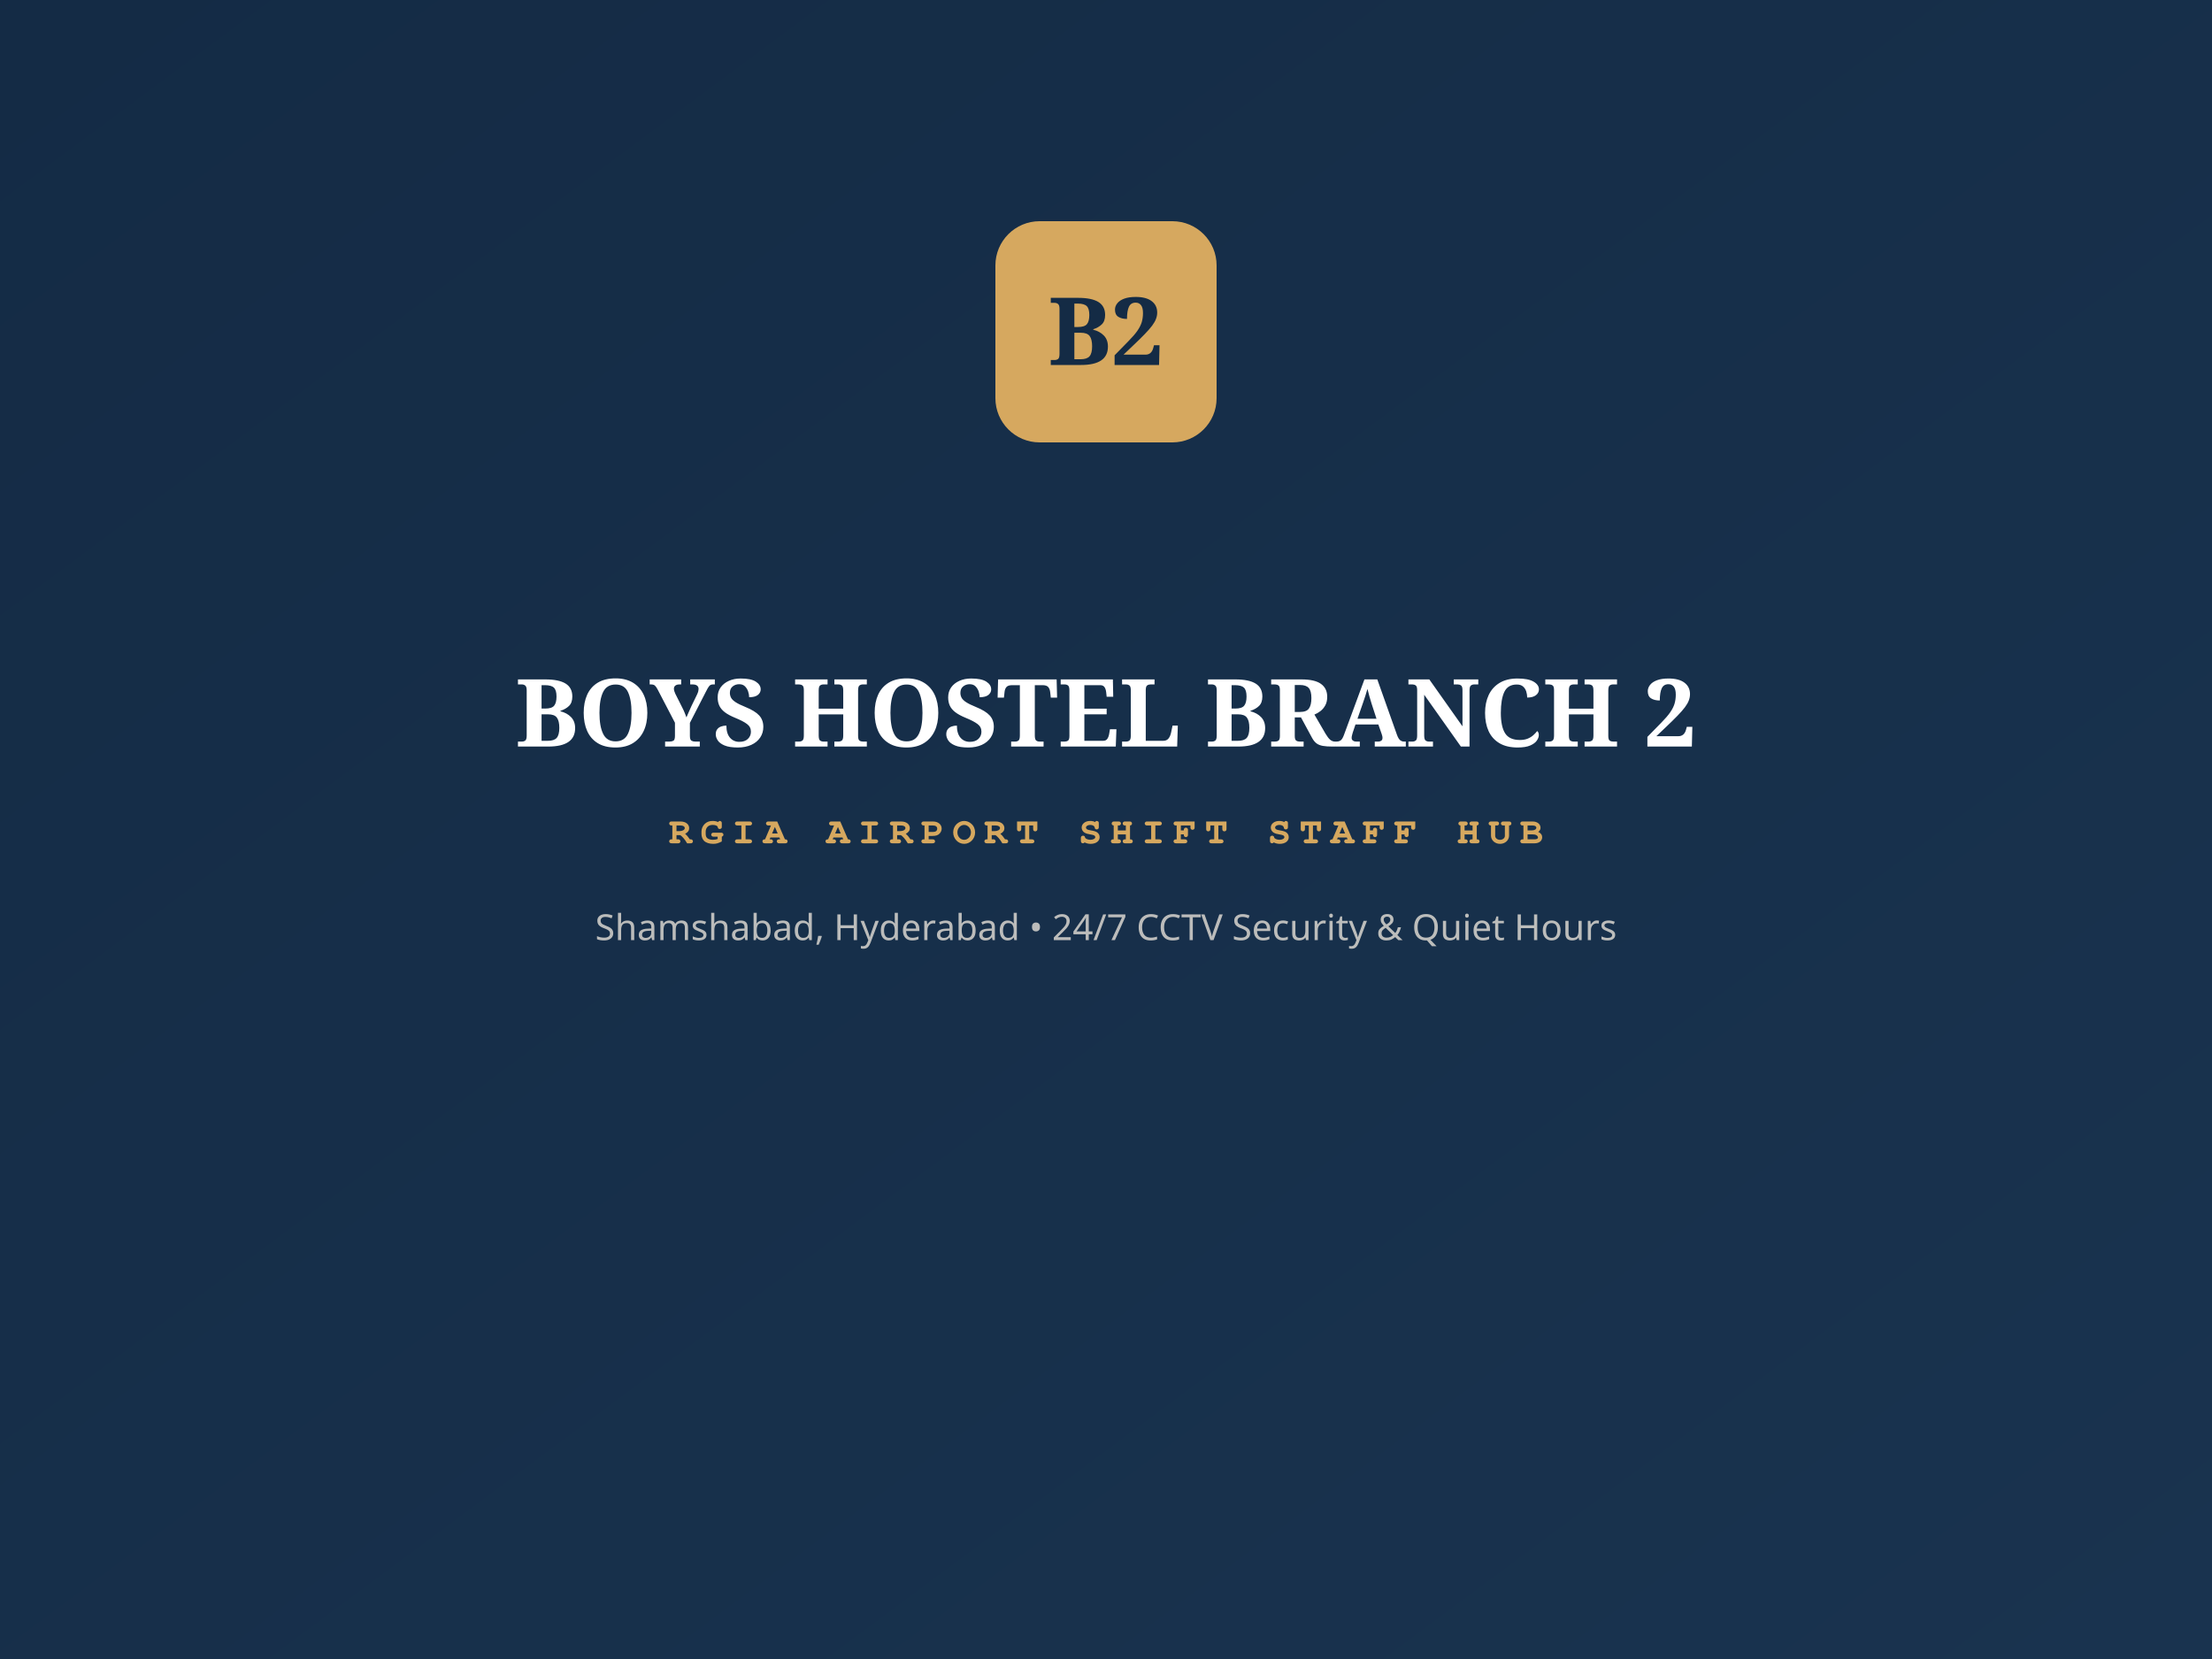
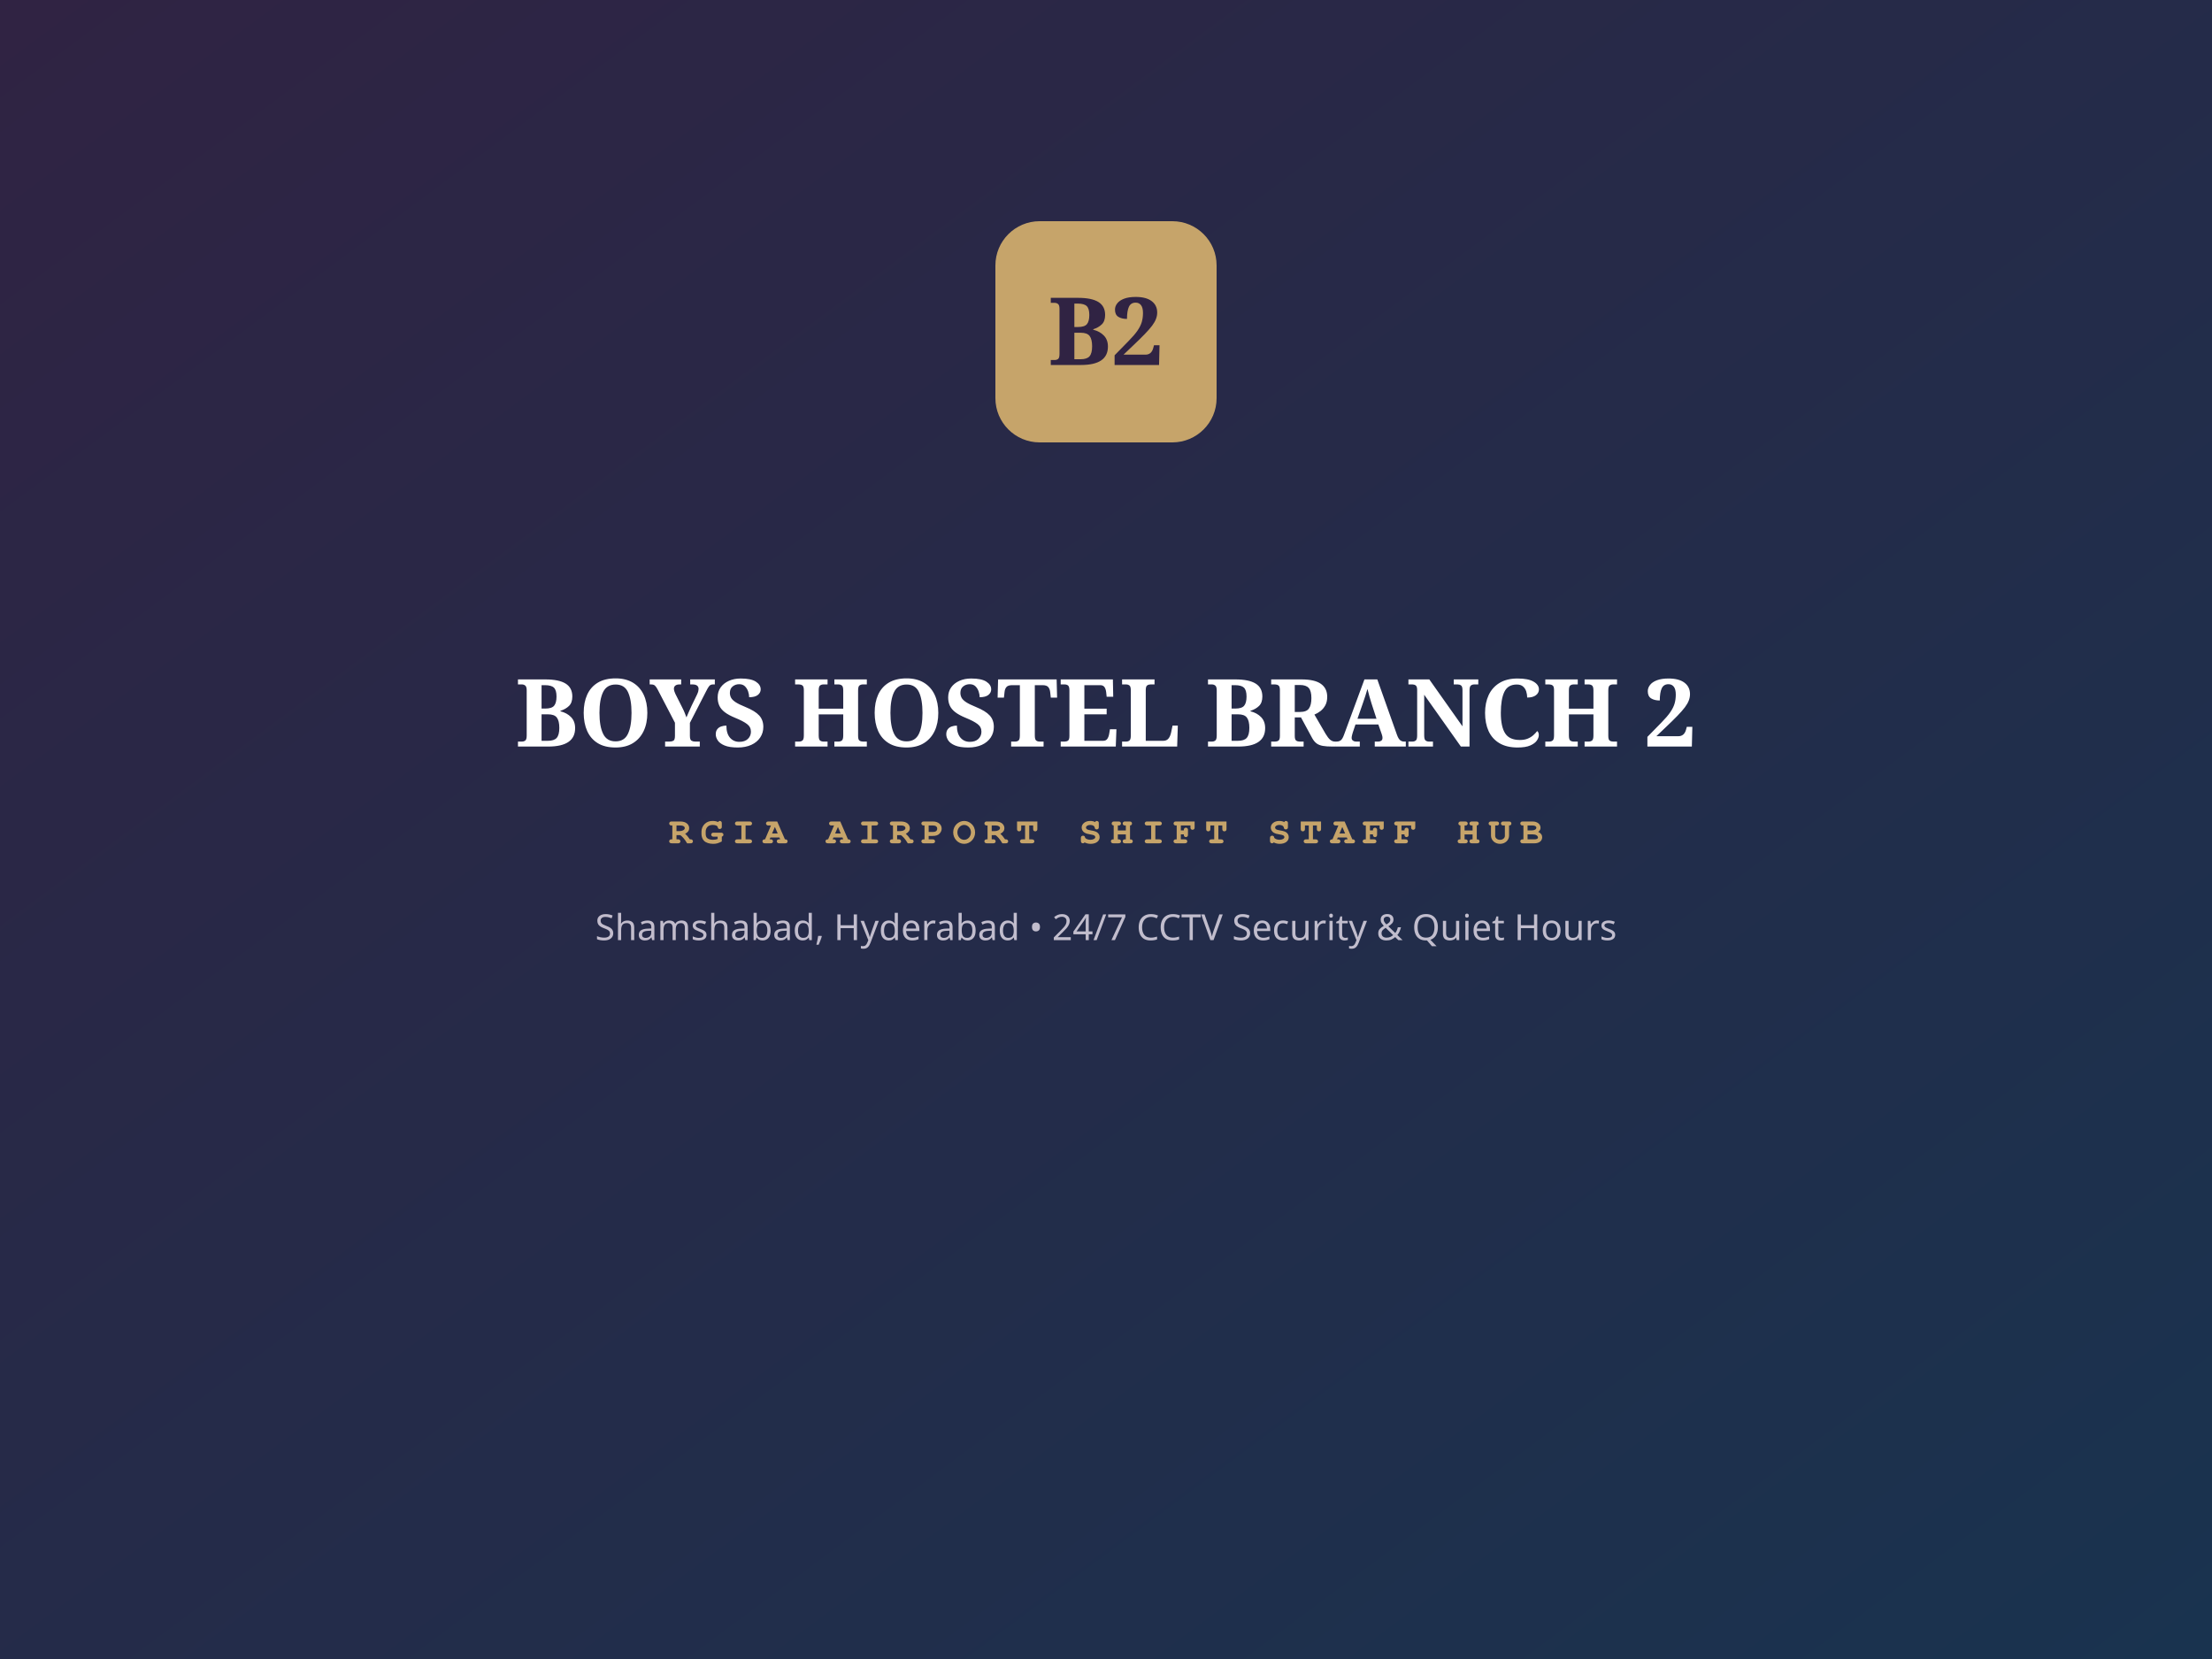
<svg xmlns="http://www.w3.org/2000/svg" viewBox="0 0 800 600" width="100%" height="100%">
  <defs>
    <linearGradient id="bg2" x1="0%" y1="0%" x2="100%" y2="100%">
-       <stop offset="0%" stop-color="#142B45" />
+       <stop offset="0%" stop-color="#302343" />
      <stop offset="100%" stop-color="#19334F" />
    </linearGradient>
  </defs>
  <rect width="800" height="600" fill="url(#bg2)" />
  <g text-anchor="middle">
-     <rect x="360" y="80" width="80" height="80" rx="16" fill="#D6A85F" />
-     <text x="400" y="132" font-family="Georgia, serif" font-size="34" font-weight="bold" fill="#142B45">B2</text>
+     <rect x="360" y="80" width="80" height="80" rx="16" fill="#C6A46A" />
+     <text x="400" y="132" font-family="Georgia, serif" font-size="34" font-weight="bold" fill="#302343">B2</text>
    <text x="400" y="270" font-family="Georgia, serif" font-size="34" font-weight="bold" fill="#FFFFFF">BOYS HOSTEL BRANCH 2</text>
-     <text x="400" y="305" font-family="Courier, monospace" font-size="14" font-weight="bold" fill="#D6A85F" letter-spacing="3">RGIA AIRPORT SHIFT STAFF HUB</text>
-     <text x="400" y="340" font-family="sans-serif" font-size="13" fill="#E5E0D7" opacity="0.8">Shamshabad, Hyderabad • 24/7 CCTV Security &amp; Quiet Hours</text>
+     <text x="400" y="305" font-family="Courier, monospace" font-size="14" font-weight="bold" fill="#C6A46A" letter-spacing="3">RGIA AIRPORT SHIFT STAFF HUB</text>
+     <text x="400" y="340" font-family="sans-serif" font-size="13" fill="#E9E1ED" opacity="0.8">Shamshabad, Hyderabad • 24/7 CCTV Security &amp; Quiet Hours</text>
  </g>
</svg>
